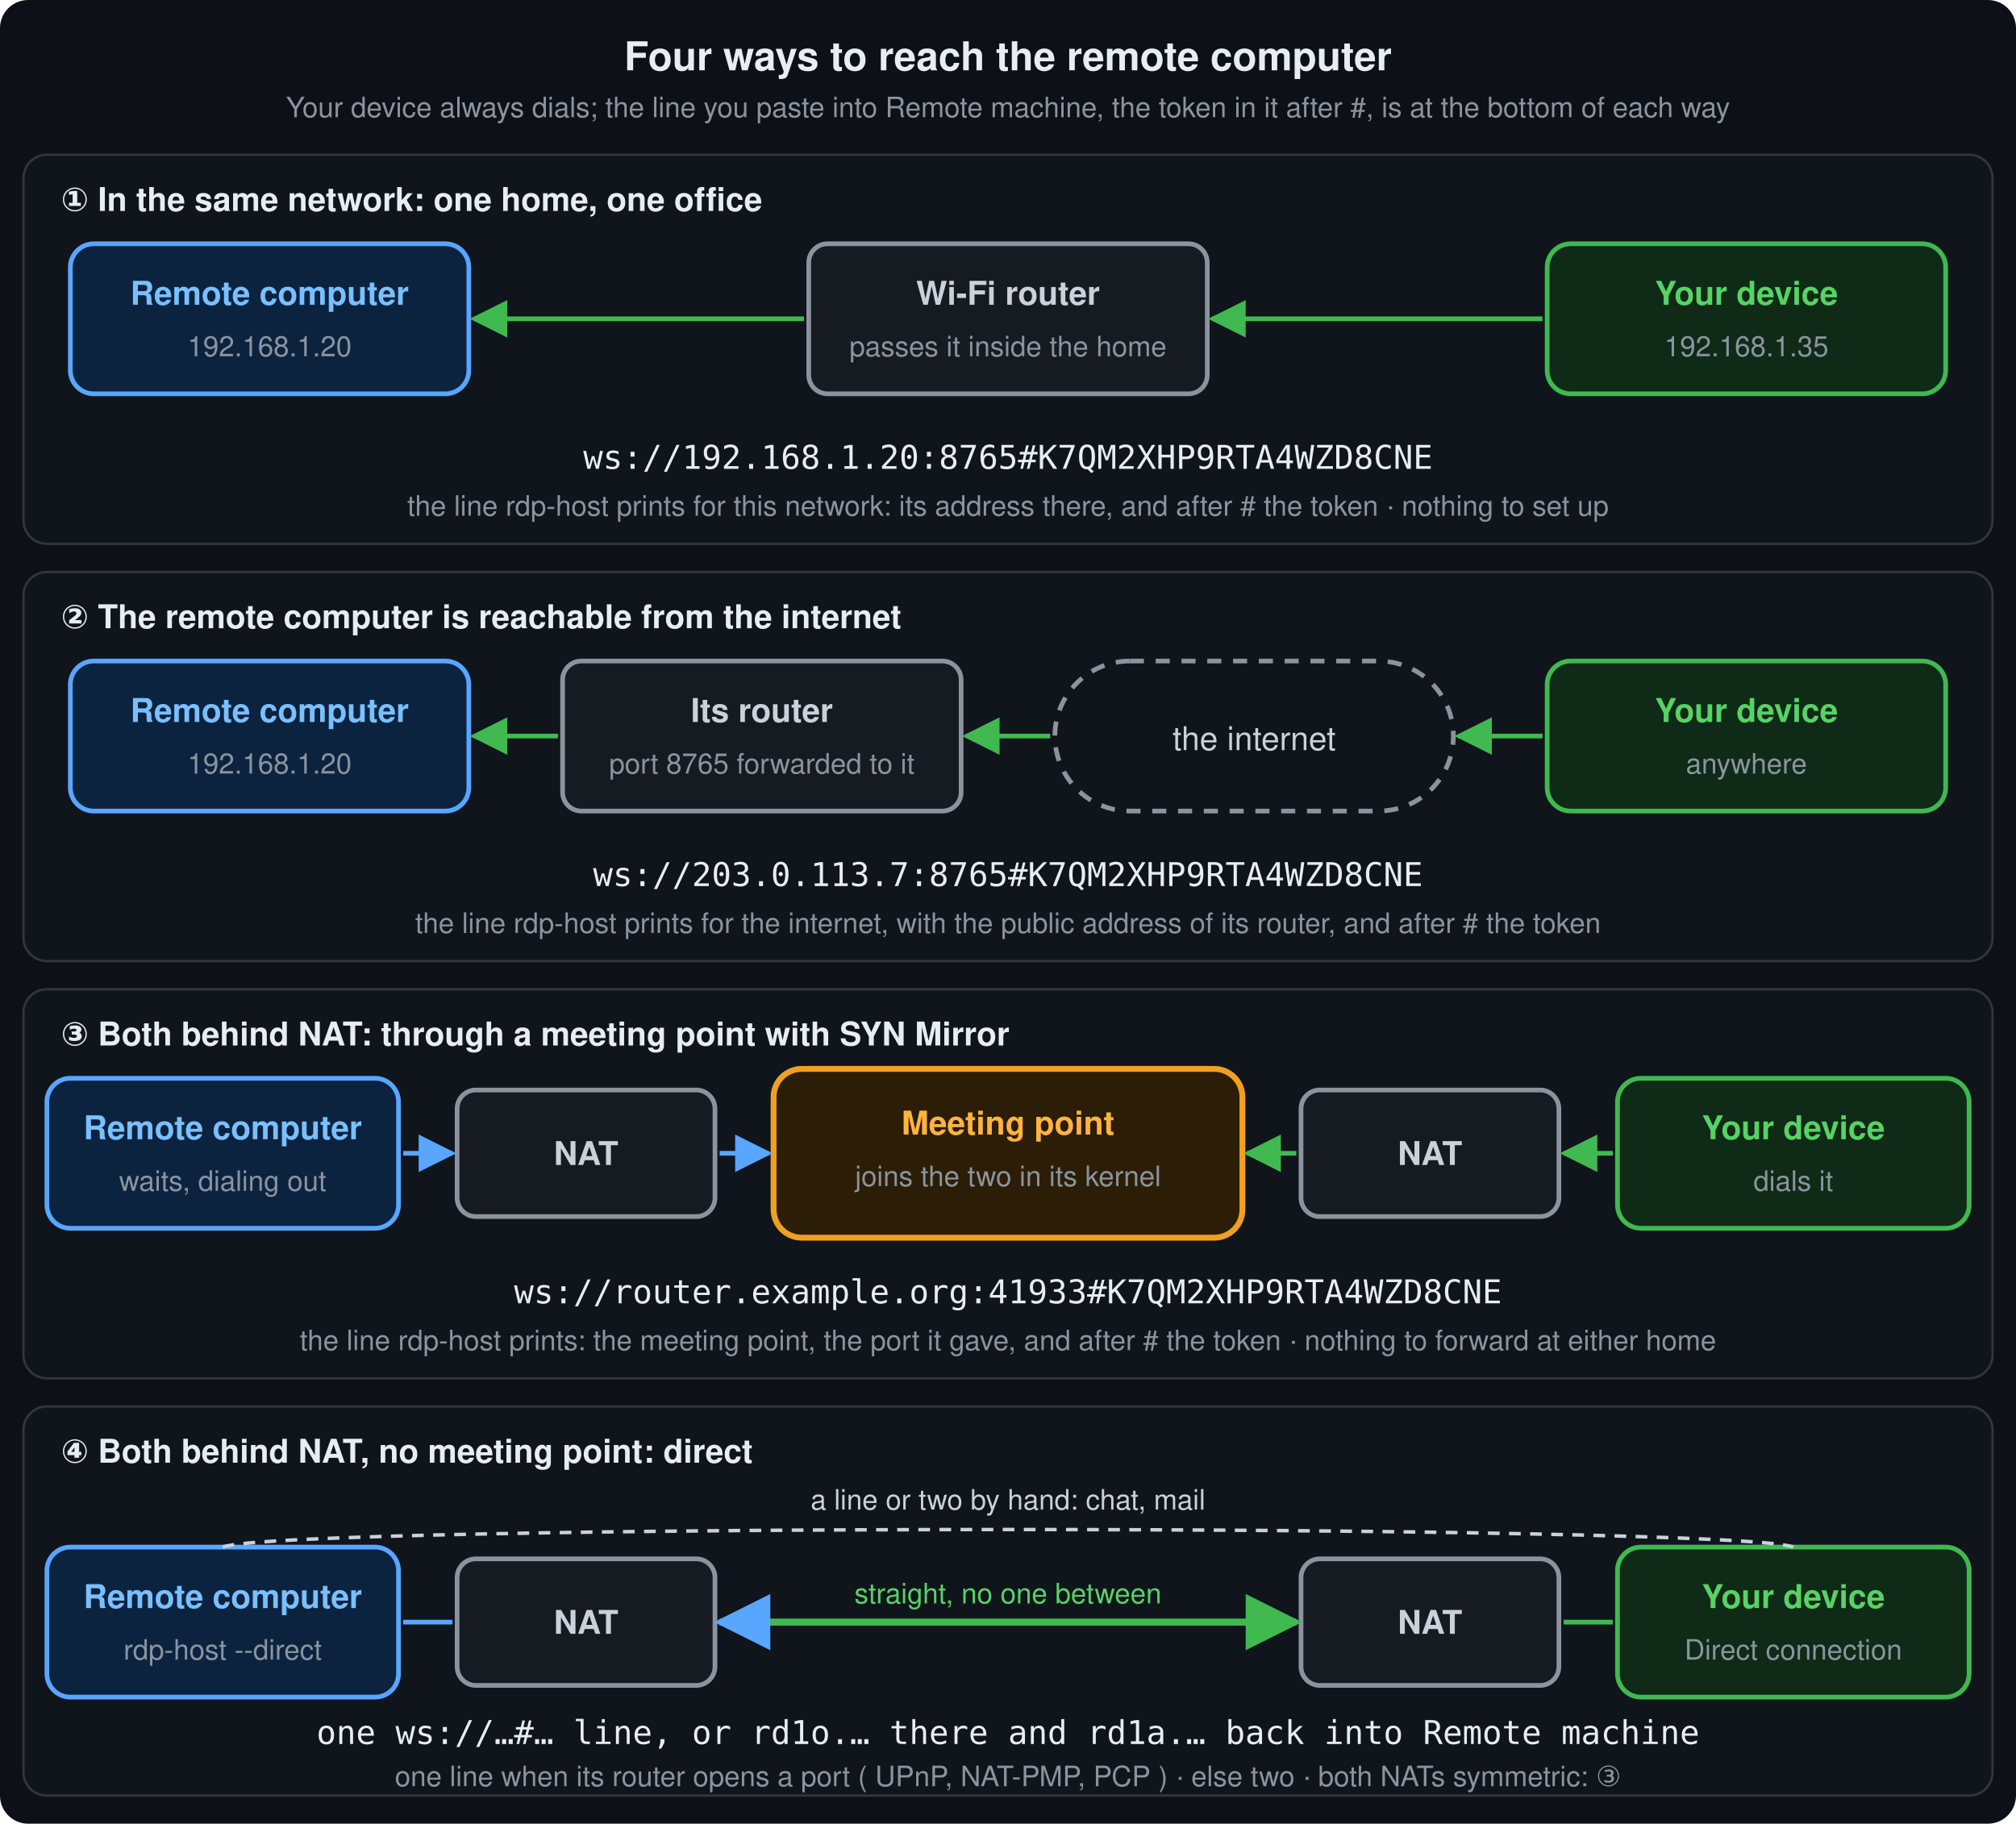
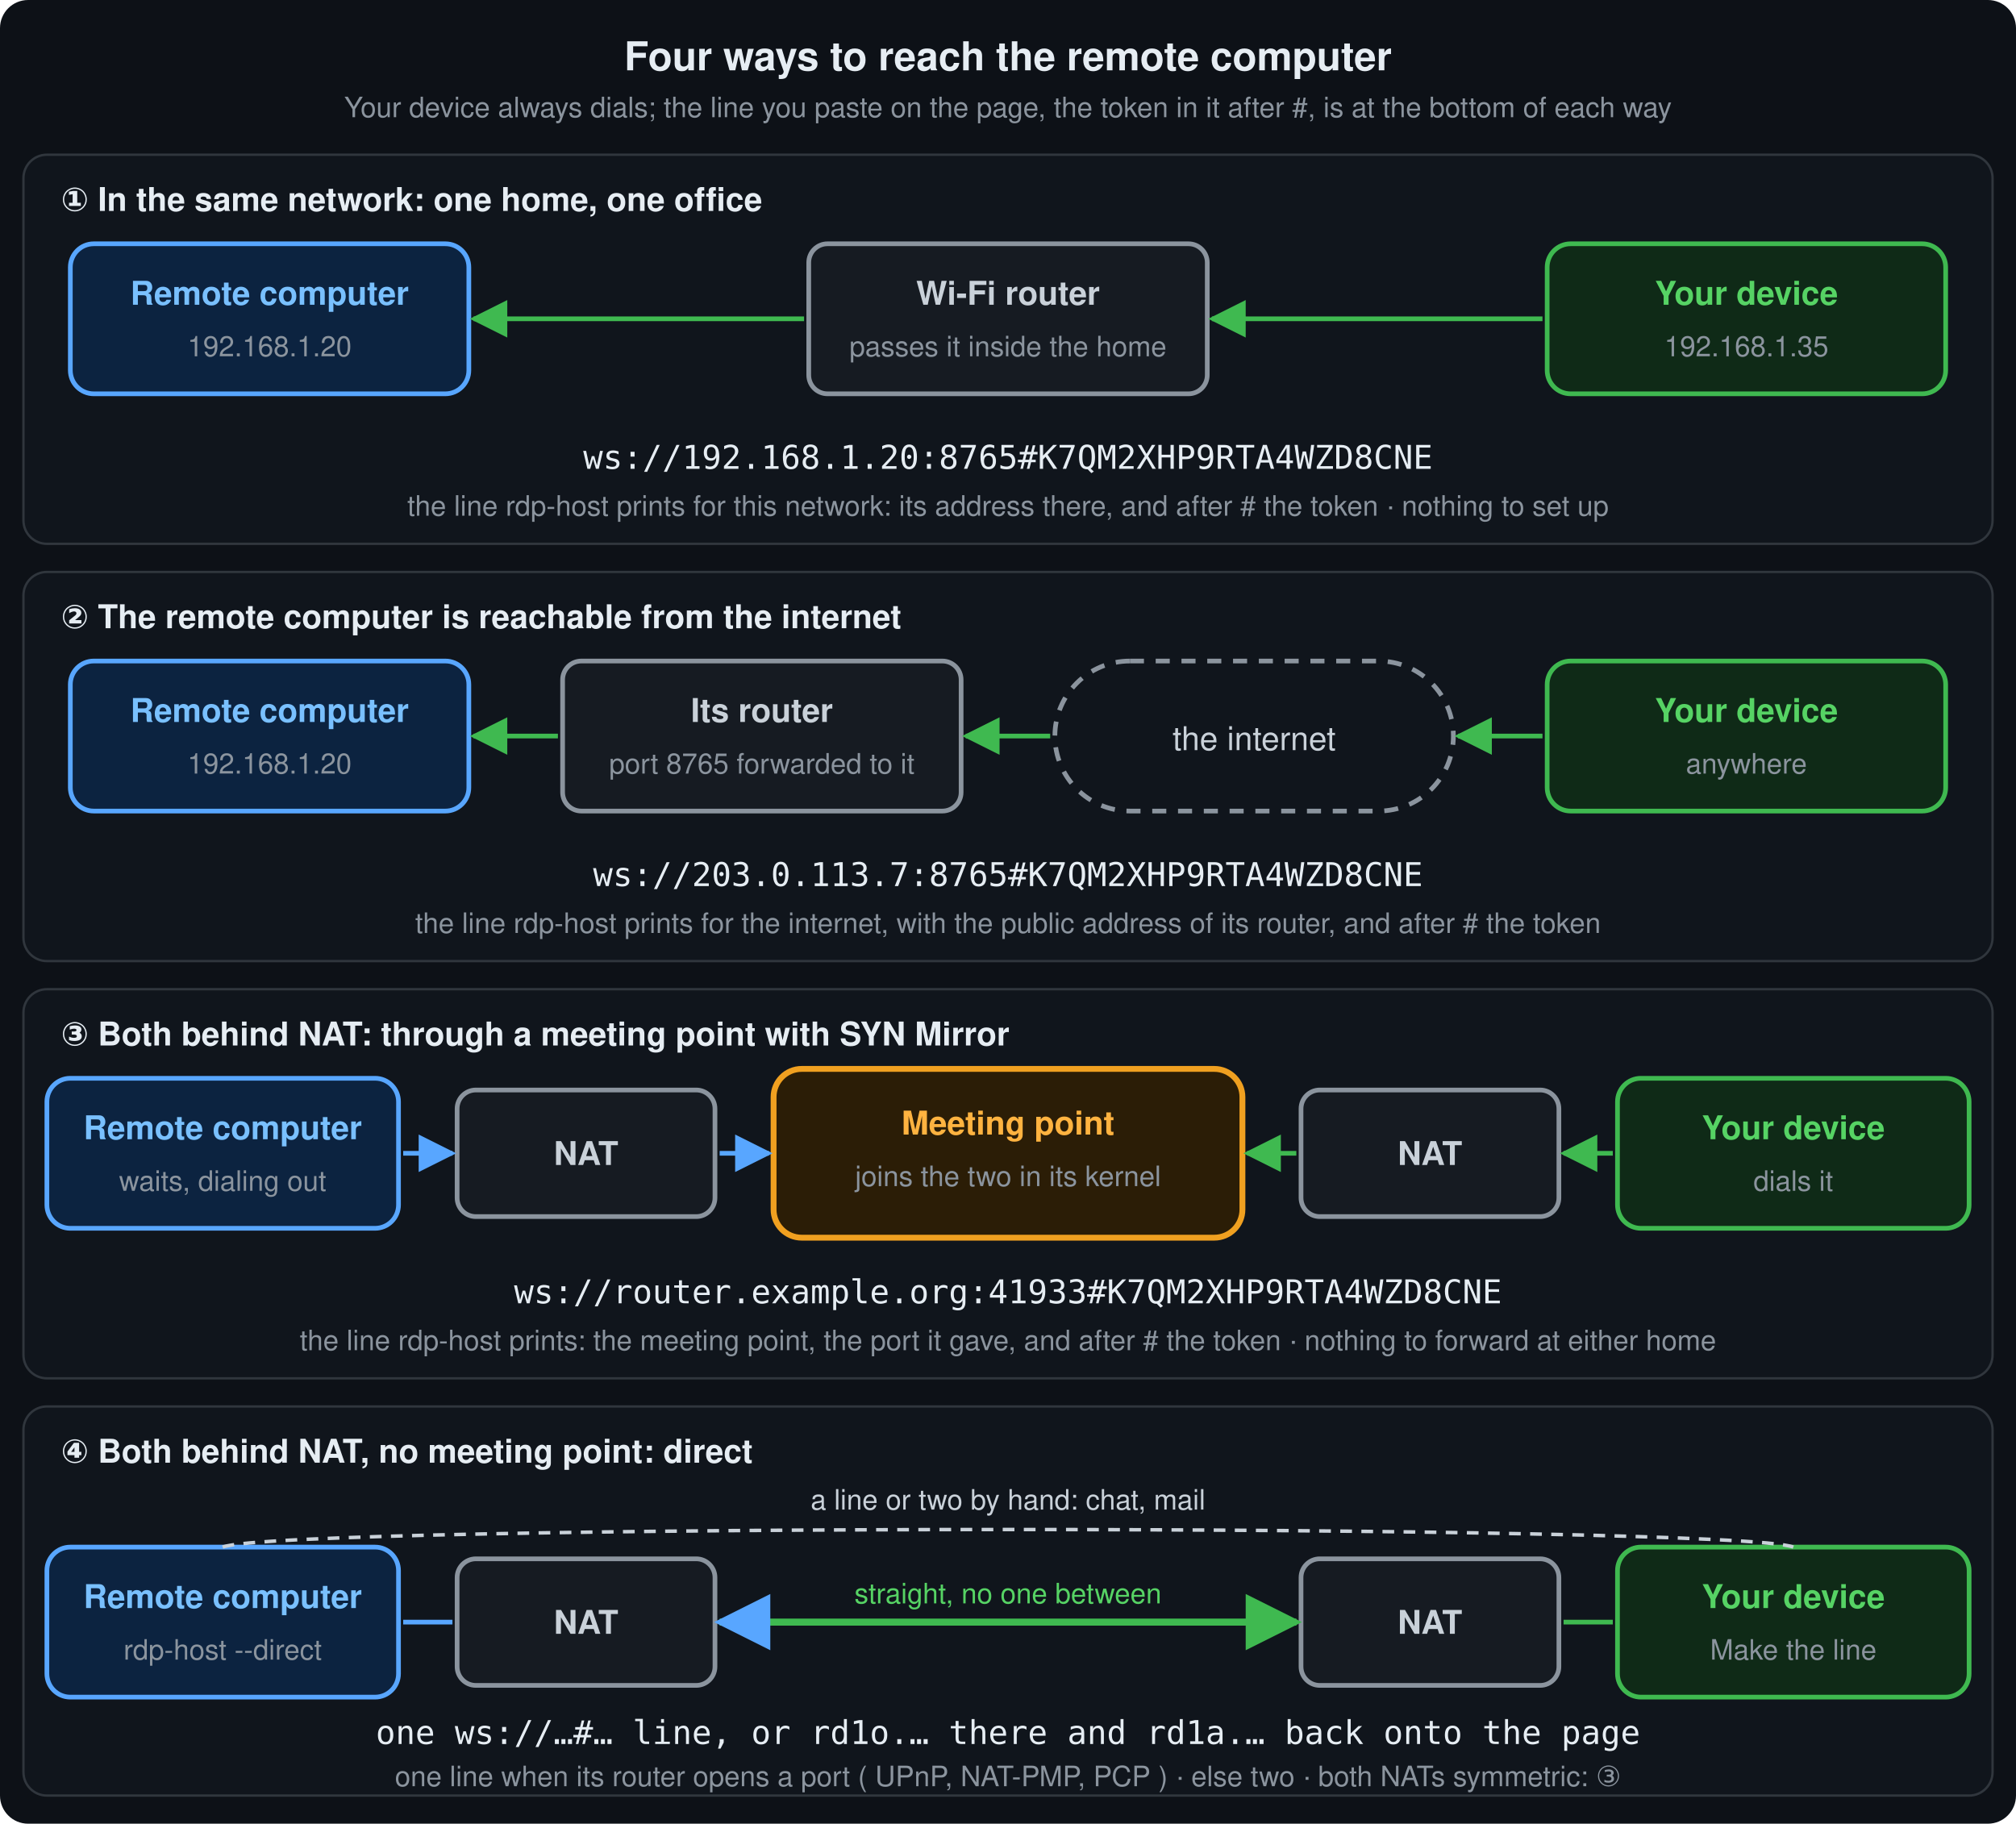
<svg xmlns="http://www.w3.org/2000/svg" viewBox="0 0 860 778" width="860" height="778" font-family="Segoe UI, Helvetica, Arial, sans-serif" font-size="14">
  <rect x="0" y="0" width="860" height="778" rx="12" fill="#0d1117" />
  <defs>
    <marker id="blue" viewBox="0 0 10 10" refX="9" refY="5" markerWidth="8" markerHeight="8" orient="auto-start-reverse">
      <path d="M0,0 L10,5 L0,10 z" fill="#58a6ff" />
    </marker>
    <marker id="green" viewBox="0 0 10 10" refX="9" refY="5" markerWidth="8" markerHeight="8" orient="auto-start-reverse">
      <path d="M0,0 L10,5 L0,10 z" fill="#3fb950" />
    </marker>
  </defs>
  <text x="430" y="30" text-anchor="middle" font-size="17" font-weight="600" fill="#e6edf3">Four ways to reach the remote computer</text>
-   <text x="430" y="50" text-anchor="middle" font-size="12" fill="#8b949e">Your device always dials; the line you paste into Remote machine, the token in it after #, is at the bottom of each way</text>
+   <text x="430" y="50" text-anchor="middle" font-size="12" fill="#8b949e">Your device always dials; the line you paste on the page, the token in it after #, is at the bottom of each way</text>
  <rect x="10" y="66" width="840" height="166" rx="10" fill="#10151c" stroke="#30363d" />
  <text x="26" y="90" font-weight="600" fill="#e6edf3">① In the same network: one home, one office</text>
  <rect x="30" y="104" width="170" height="64" rx="10" fill="#0c2340" stroke="#58a6ff" stroke-width="2" />
  <text x="115" y="130" text-anchor="middle" font-weight="600" fill="#79c0ff">Remote computer</text>
  <text x="115" y="152" text-anchor="middle" font-size="12" fill="#8b949e">192.168.1.20</text>
  <rect x="345" y="104" width="170" height="64" rx="8" fill="#161b22" stroke="#8b949e" stroke-width="2" />
  <text x="430" y="130" text-anchor="middle" font-weight="600" fill="#c9d1d9">Wi-Fi router</text>
  <text x="430" y="152" text-anchor="middle" font-size="12" fill="#8b949e">passes it inside the home</text>
  <rect x="660" y="104" width="170" height="64" rx="10" fill="#0f2a17" stroke="#3fb950" stroke-width="2" />
  <text x="745" y="130" text-anchor="middle" font-weight="600" fill="#56d364">Your device</text>
  <text x="745" y="152" text-anchor="middle" font-size="12" fill="#8b949e">192.168.1.35</text>
  <line x1="658" y1="136" x2="517" y2="136" stroke="#3fb950" stroke-width="2" marker-end="url(#green)" />
  <line x1="343" y1="136" x2="202" y2="136" stroke="#3fb950" stroke-width="2" marker-end="url(#green)" />
  <text x="430" y="200" text-anchor="middle" font-family="Consolas, monospace" fill="#e6edf3">ws://192.168.1.20:8765#K7QM2XHP9RTA4WZD8CNE</text>
  <text x="430" y="220" text-anchor="middle" font-size="12" fill="#8b949e">the line rdp-host prints for this network: its address there, and after # the token · nothing to set up</text>
  <rect x="10" y="244" width="840" height="166" rx="10" fill="#10151c" stroke="#30363d" />
  <text x="26" y="268" font-weight="600" fill="#e6edf3">② The remote computer is reachable from the internet</text>
  <rect x="30" y="282" width="170" height="64" rx="10" fill="#0c2340" stroke="#58a6ff" stroke-width="2" />
  <text x="115" y="308" text-anchor="middle" font-weight="600" fill="#79c0ff">Remote computer</text>
  <text x="115" y="330" text-anchor="middle" font-size="12" fill="#8b949e">192.168.1.20</text>
  <rect x="240" y="282" width="170" height="64" rx="8" fill="#161b22" stroke="#8b949e" stroke-width="2" />
  <text x="325" y="308" text-anchor="middle" font-weight="600" fill="#c9d1d9">Its router</text>
  <text x="325" y="330" text-anchor="middle" font-size="12" fill="#8b949e">port 8765 forwarded to it</text>
  <rect x="450" y="282" width="170" height="64" rx="32" fill="none" stroke="#8b949e" stroke-width="2" stroke-dasharray="6 5" />
  <text x="535" y="320" text-anchor="middle" fill="#c9d1d9">the internet</text>
  <rect x="660" y="282" width="170" height="64" rx="10" fill="#0f2a17" stroke="#3fb950" stroke-width="2" />
  <text x="745" y="308" text-anchor="middle" font-weight="600" fill="#56d364">Your device</text>
  <text x="745" y="330" text-anchor="middle" font-size="12" fill="#8b949e">anywhere</text>
  <line x1="658" y1="314" x2="622" y2="314" stroke="#3fb950" stroke-width="2" marker-end="url(#green)" />
  <line x1="448" y1="314" x2="412" y2="314" stroke="#3fb950" stroke-width="2" marker-end="url(#green)" />
  <line x1="238" y1="314" x2="202" y2="314" stroke="#3fb950" stroke-width="2" marker-end="url(#green)" />
  <text x="430" y="378" text-anchor="middle" font-family="Consolas, monospace" fill="#e6edf3">ws://203.0.113.7:8765#K7QM2XHP9RTA4WZD8CNE</text>
  <text x="430" y="398" text-anchor="middle" font-size="12" fill="#8b949e">the line rdp-host prints for the internet, with the public address of its router, and after # the token</text>
  <rect x="10" y="422" width="840" height="166" rx="10" fill="#10151c" stroke="#30363d" />
  <text x="26" y="446" font-weight="600" fill="#e6edf3">③ Both behind NAT: through a meeting point with SYN Mirror</text>
  <rect x="20" y="460" width="150" height="64" rx="10" fill="#0c2340" stroke="#58a6ff" stroke-width="2" />
  <text x="95" y="486" text-anchor="middle" font-weight="600" fill="#79c0ff">Remote computer</text>
  <text x="95" y="508" text-anchor="middle" font-size="12" fill="#8b949e">waits, dialing out</text>
  <rect x="195" y="465" width="110" height="54" rx="8" fill="#161b22" stroke="#8b949e" stroke-width="2" />
  <text x="250" y="497" text-anchor="middle" font-weight="600" fill="#c9d1d9">NAT</text>
  <rect x="330" y="456" width="200" height="72" rx="12" fill="#2b1d06" stroke="#f0a020" stroke-width="2.5" />
  <text x="430" y="484" text-anchor="middle" font-weight="600" fill="#ffb340">Meeting point</text>
  <text x="430" y="506" text-anchor="middle" font-size="12" fill="#8b949e">joins the two in its kernel</text>
  <rect x="555" y="465" width="110" height="54" rx="8" fill="#161b22" stroke="#8b949e" stroke-width="2" />
  <text x="610" y="497" text-anchor="middle" font-weight="600" fill="#c9d1d9">NAT</text>
  <rect x="690" y="460" width="150" height="64" rx="10" fill="#0f2a17" stroke="#3fb950" stroke-width="2" />
  <text x="765" y="486" text-anchor="middle" font-weight="600" fill="#56d364">Your device</text>
  <text x="765" y="508" text-anchor="middle" font-size="12" fill="#8b949e">dials it</text>
  <line x1="172" y1="492" x2="193" y2="492" stroke="#58a6ff" stroke-width="2" marker-end="url(#blue)" />
  <line x1="307" y1="492" x2="328" y2="492" stroke="#58a6ff" stroke-width="2" marker-end="url(#blue)" />
  <line x1="688" y1="492" x2="667" y2="492" stroke="#3fb950" stroke-width="2" marker-end="url(#green)" />
  <line x1="553" y1="492" x2="532" y2="492" stroke="#3fb950" stroke-width="2" marker-end="url(#green)" />
  <text x="430" y="556" text-anchor="middle" font-family="Consolas, monospace" fill="#e6edf3">ws://router.example.org:41933#K7QM2XHP9RTA4WZD8CNE</text>
  <text x="430" y="576" text-anchor="middle" font-size="12" fill="#8b949e">the line rdp-host prints: the meeting point, the port it gave, and after # the token · nothing to forward at either home</text>
  <rect x="10" y="600" width="840" height="166" rx="10" fill="#10151c" stroke="#30363d" />
  <text x="26" y="624" font-weight="600" fill="#e6edf3">④ Both behind NAT, no meeting point: direct</text>
  <rect x="20" y="660" width="150" height="64" rx="10" fill="#0c2340" stroke="#58a6ff" stroke-width="2" />
  <text x="95" y="686" text-anchor="middle" font-weight="600" fill="#79c0ff">Remote computer</text>
  <text x="95" y="708" text-anchor="middle" font-size="12" fill="#8b949e">rdp-host --direct</text>
  <rect x="195" y="665" width="110" height="54" rx="8" fill="#161b22" stroke="#8b949e" stroke-width="2" />
  <text x="250" y="697" text-anchor="middle" font-weight="600" fill="#c9d1d9">NAT</text>
  <rect x="555" y="665" width="110" height="54" rx="8" fill="#161b22" stroke="#8b949e" stroke-width="2" />
  <text x="610" y="697" text-anchor="middle" font-weight="600" fill="#c9d1d9">NAT</text>
  <rect x="690" y="660" width="150" height="64" rx="10" fill="#0f2a17" stroke="#3fb950" stroke-width="2" />
  <text x="765" y="686" text-anchor="middle" font-weight="600" fill="#56d364">Your device</text>
-   <text x="765" y="708" text-anchor="middle" font-size="12" fill="#8b949e">Direct connection</text>
+   <text x="765" y="708" text-anchor="middle" font-size="12" fill="#8b949e">Make the line</text>
  <line x1="172" y1="692" x2="193" y2="692" stroke="#58a6ff" stroke-width="2" />
  <line x1="688" y1="692" x2="667" y2="692" stroke="#3fb950" stroke-width="2" />
  <line x1="307" y1="692" x2="553" y2="692" stroke="#3fb950" stroke-width="3" marker-start="url(#blue)" marker-end="url(#green)" />
  <text x="430" y="684" text-anchor="middle" font-size="12" fill="#56d364">straight, no one between</text>
  <path d="M95,660 C120,650 740,650 765,660" fill="none" stroke="#c9d1d9" stroke-width="1.5" stroke-dasharray="5 4" />
  <text x="430" y="644" text-anchor="middle" font-size="12" fill="#c9d1d9">a line or two by hand: chat, mail</text>
-   <text x="430" y="744" text-anchor="middle" font-family="Consolas, monospace" fill="#e6edf3">one ws://…#… line, or rd1o.… there and rd1a.… back into Remote machine</text>
+   <text x="430" y="744" text-anchor="middle" font-family="Consolas, monospace" fill="#e6edf3">one ws://…#… line, or rd1o.… there and rd1a.… back onto the page</text>
  <text x="430" y="762" text-anchor="middle" font-size="12" fill="#8b949e">one line when its router opens a port ( UPnP, NAT-PMP, PCP ) · else two · both NATs symmetric: ③</text>
</svg>
